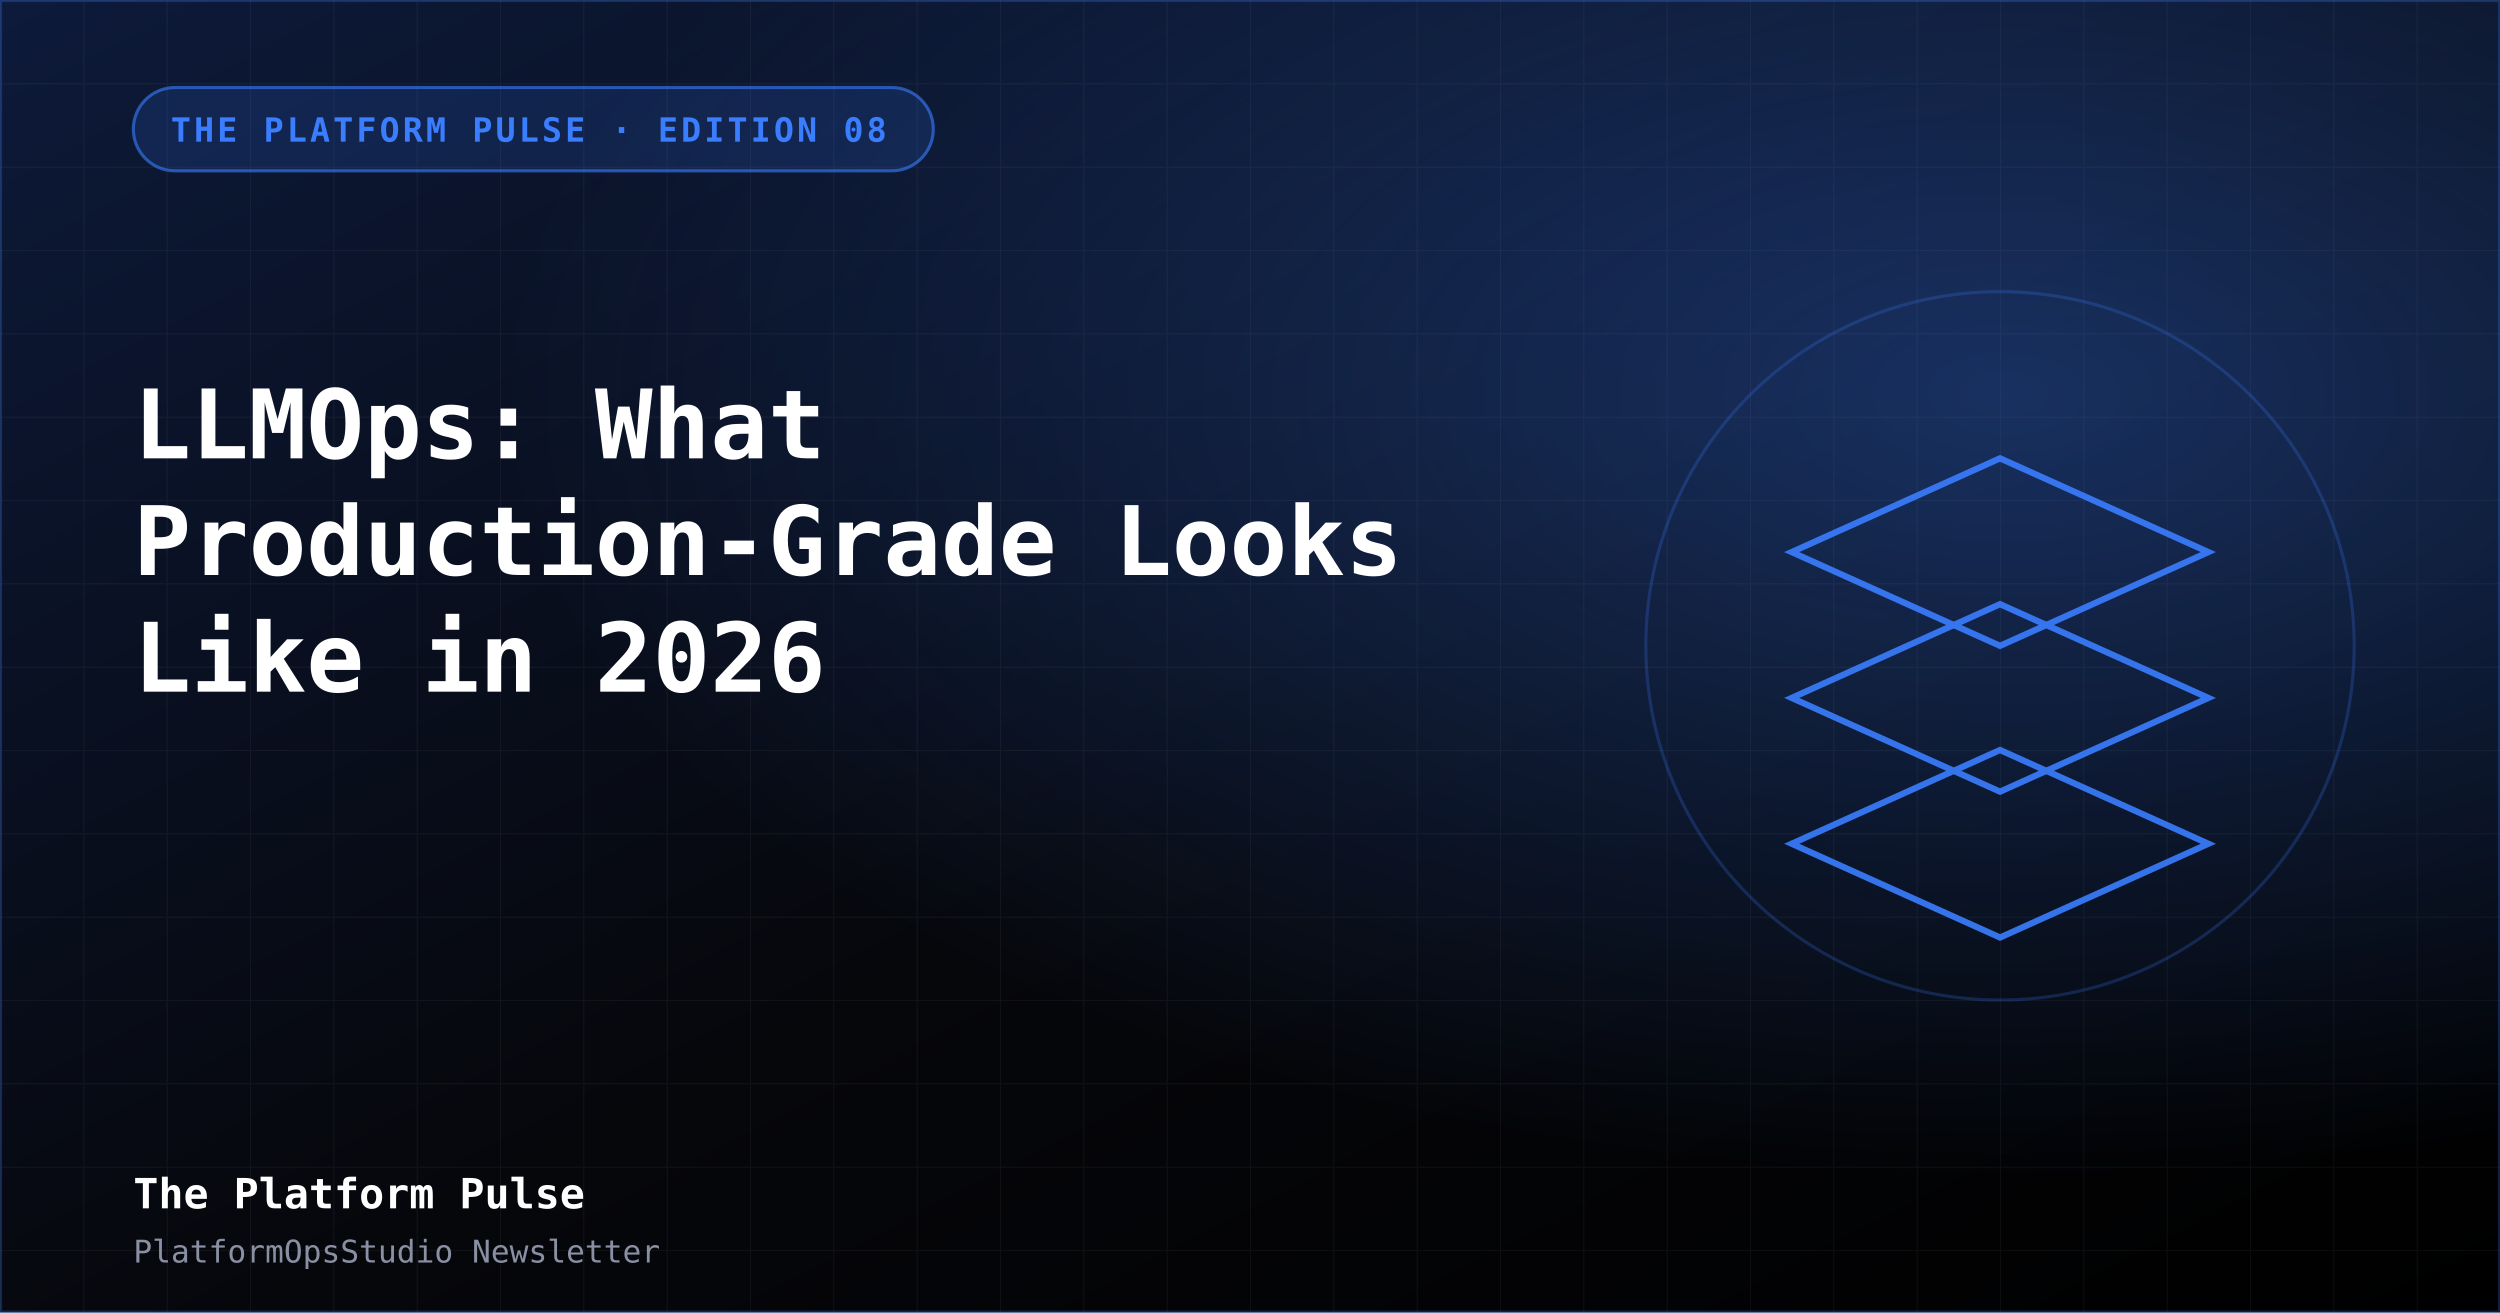
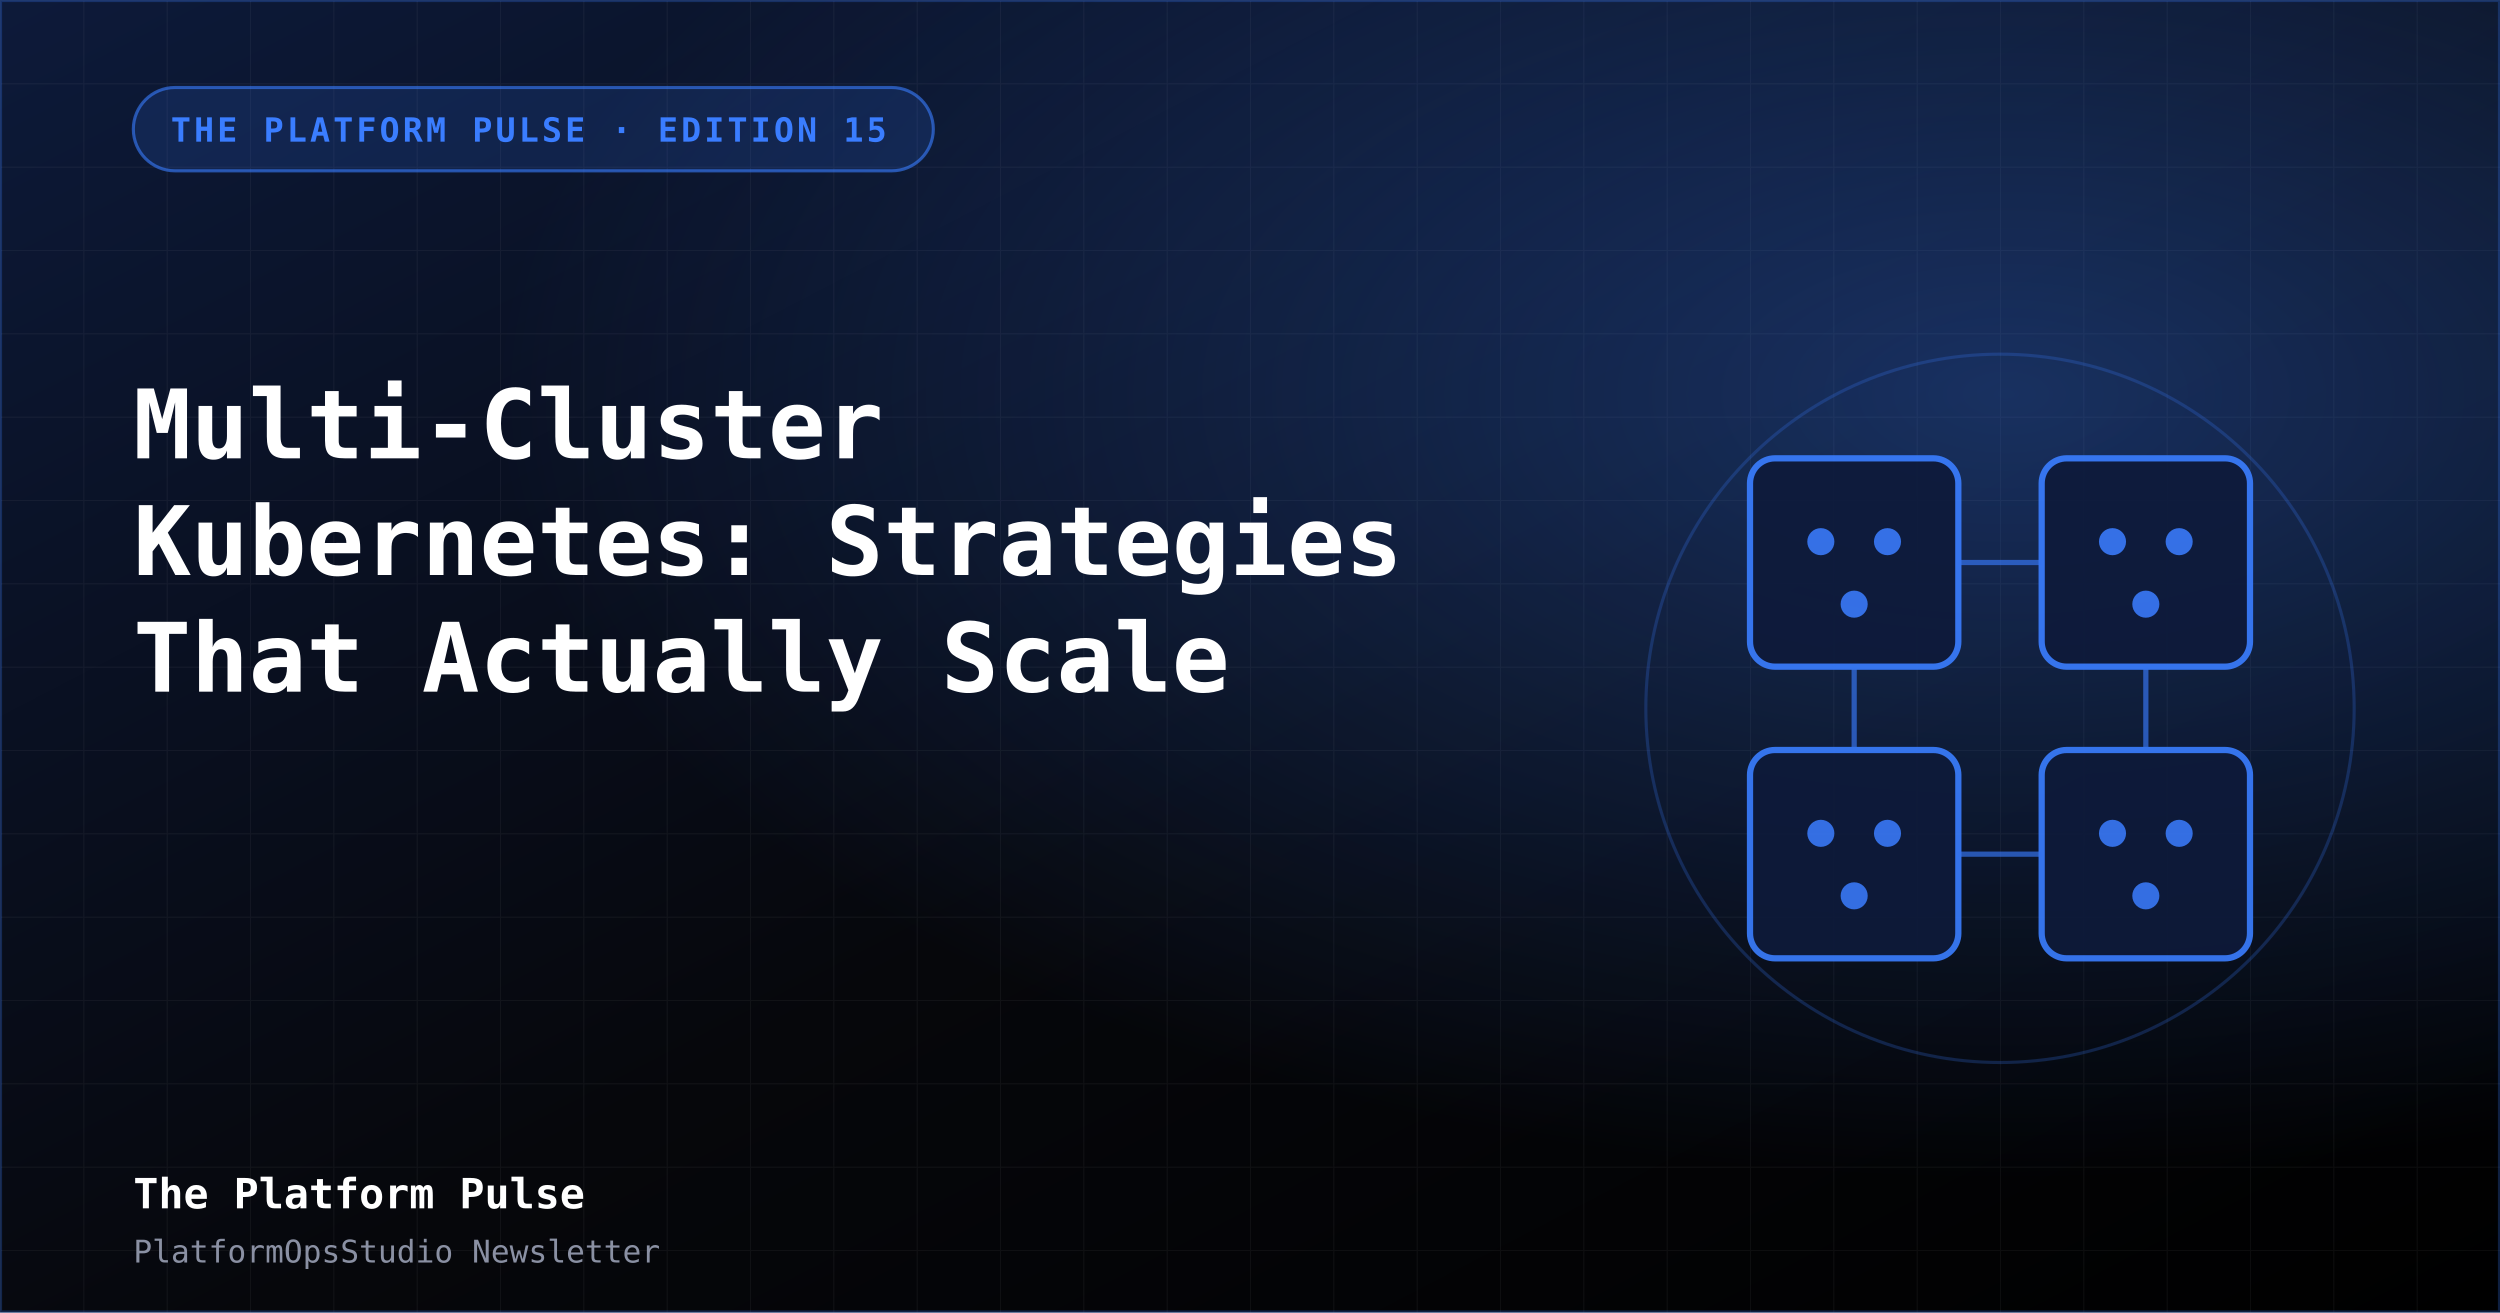
<svg xmlns="http://www.w3.org/2000/svg" viewBox="0 0 1200 630" font-family="'Inconsolata', 'SFMono-Regular', Menlo, Consolas, monospace">
  <defs>
    <linearGradient id="bg" x1="0%" y1="0%" x2="100%" y2="100%">
      <stop offset="0%" stop-color="#0d1a3a" />
      <stop offset="55%" stop-color="#06070b" />
      <stop offset="100%" stop-color="#000000" />
    </linearGradient>
    <pattern id="grid" width="40" height="40" patternUnits="userSpaceOnUse">
      <path d="M 40 0 L 0 0 0 40" fill="none" stroke="#ffffff" stroke-opacity="0.045" stroke-width="1" />
    </pattern>
    <radialGradient id="glow" cx="80%" cy="30%" r="60%">
      <stop offset="0%" stop-color="#3a7dff" stop-opacity="0.35" />
      <stop offset="100%" stop-color="#3a7dff" stop-opacity="0" />
    </radialGradient>
  </defs>
  <rect width="1200" height="630" fill="url(#bg)" />
  <rect width="1200" height="630" fill="url(#grid)" />
  <rect width="1200" height="630" fill="url(#glow)" />
  <rect x="0" y="0" width="1200" height="630" fill="none" stroke="#3a7dff" stroke-opacity="0.25" stroke-width="2" />
  <rect x="64" y="42" width="384" height="40" rx="20" fill="#3a7dff" fill-opacity="0.15" stroke="#3a7dff" stroke-opacity="0.6" stroke-width="1.5" />
-   <text x="82" y="68" font-size="16" font-weight="700" letter-spacing="1.5" fill="#3a7dff">THE PLATFORM PULSE · EDITION 08</text>
+   <text x="82" y="68" font-size="16" font-weight="700" letter-spacing="1.5" fill="#3a7dff">THE PLATFORM PULSE · EDITION 15</text>
  <text x="64" y="220" font-size="46" font-weight="700" fill="#ffffff">
-     <tspan x="64" dy="0">LLMOps: What</tspan>
-     <tspan x="64" dy="56">Production-Grade Looks</tspan>
-     <tspan x="64" dy="56">Like in 2026</tspan>
+     <tspan x="64" dy="0">Multi-Cluster</tspan>
+     <tspan x="64" dy="56">Kubernetes: Strategies</tspan>
+     <tspan x="64" dy="56">That Actually Scale</tspan>
  </text>
-   <g transform="translate(960,310)" stroke="#3a7dff" fill="none" stroke-width="3" opacity="0.9">
+   <g transform="translate(960,340)" stroke="#3a7dff" fill="none" stroke-width="3" opacity="0.9">
    <circle r="170" stroke-opacity="0.25" stroke-width="1.5" />
-     <polygon points="0,-90 100,-45 0,0 -100,-45" />
-     <polygon points="0,-20 100,25 0,70 -100,25" />
-     <polygon points="0,50 100,95 0,140 -100,95" />
+     <g fill="#0d1a3a">
+       <rect x="-120" y="-120" width="100" height="100" rx="12" />
+       <rect x="20" y="-120" width="100" height="100" rx="12" />
+       <rect x="-120" y="20" width="100" height="100" rx="12" />
+       <rect x="20" y="20" width="100" height="100" rx="12" />
+     </g>
+     <g stroke-opacity="0.7" stroke-width="2.5">
+       <line x1="-20" y1="-70" x2="20" y2="-70" />
+       <line x1="-20" y1="70" x2="20" y2="70" />
+       <line x1="-70" y1="-20" x2="-70" y2="20" />
+       <line x1="70" y1="-20" x2="70" y2="20" />
+     </g>
+     <g fill="#3a7dff" stroke="none" opacity="0.95">
+       <circle cx="-86" cy="-80" r="6.5" />
+       <circle cx="-54" cy="-80" r="6.5" />
+       <circle cx="-70" cy="-50" r="6.5" />
+       <circle cx="54" cy="-80" r="6.5" />
+       <circle cx="86" cy="-80" r="6.5" />
+       <circle cx="70" cy="-50" r="6.5" />
+       <circle cx="-86" cy="60" r="6.5" />
+       <circle cx="-54" cy="60" r="6.5" />
+       <circle cx="-70" cy="90" r="6.5" />
+       <circle cx="54" cy="60" r="6.5" />
+       <circle cx="86" cy="60" r="6.5" />
+       <circle cx="70" cy="90" r="6.5" />
+     </g>
  </g>
  <text x="64" y="580" font-size="20" font-weight="700" fill="#ffffff">The Platform Pulse</text>
  <text x="64" y="606" font-size="15" fill="#8a90a3">PlatformOpsStudio Newsletter</text>
</svg>
